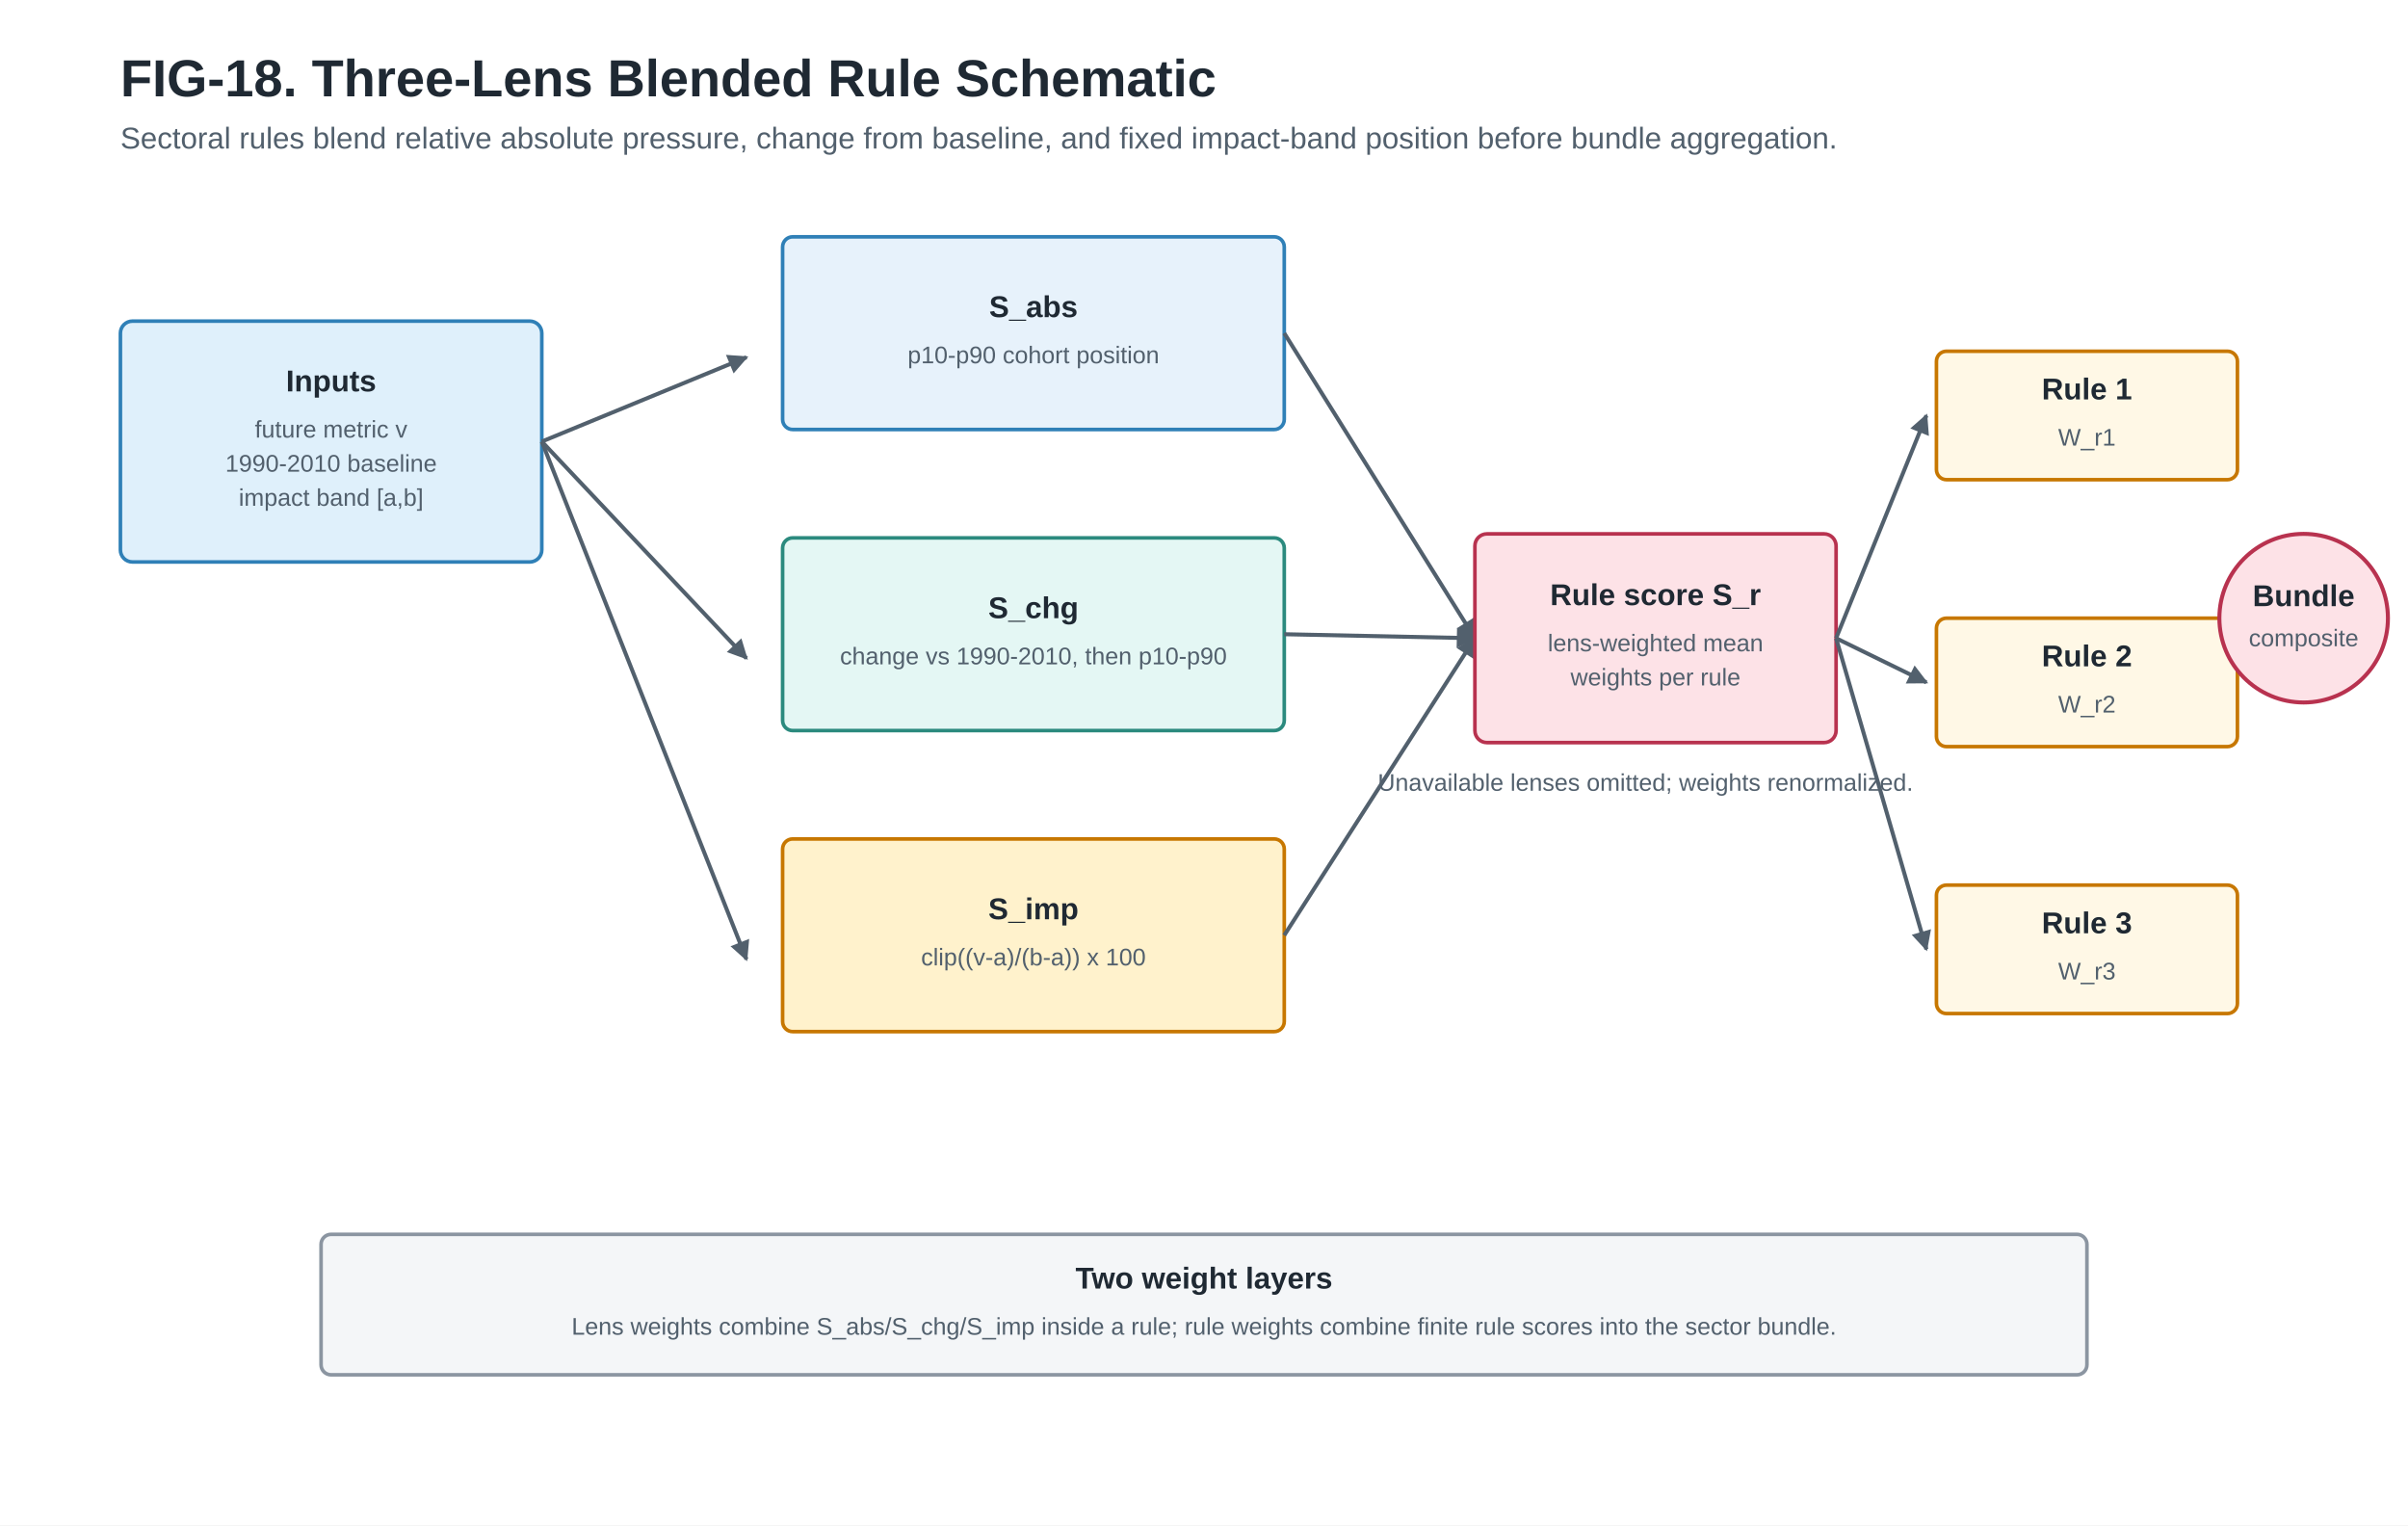
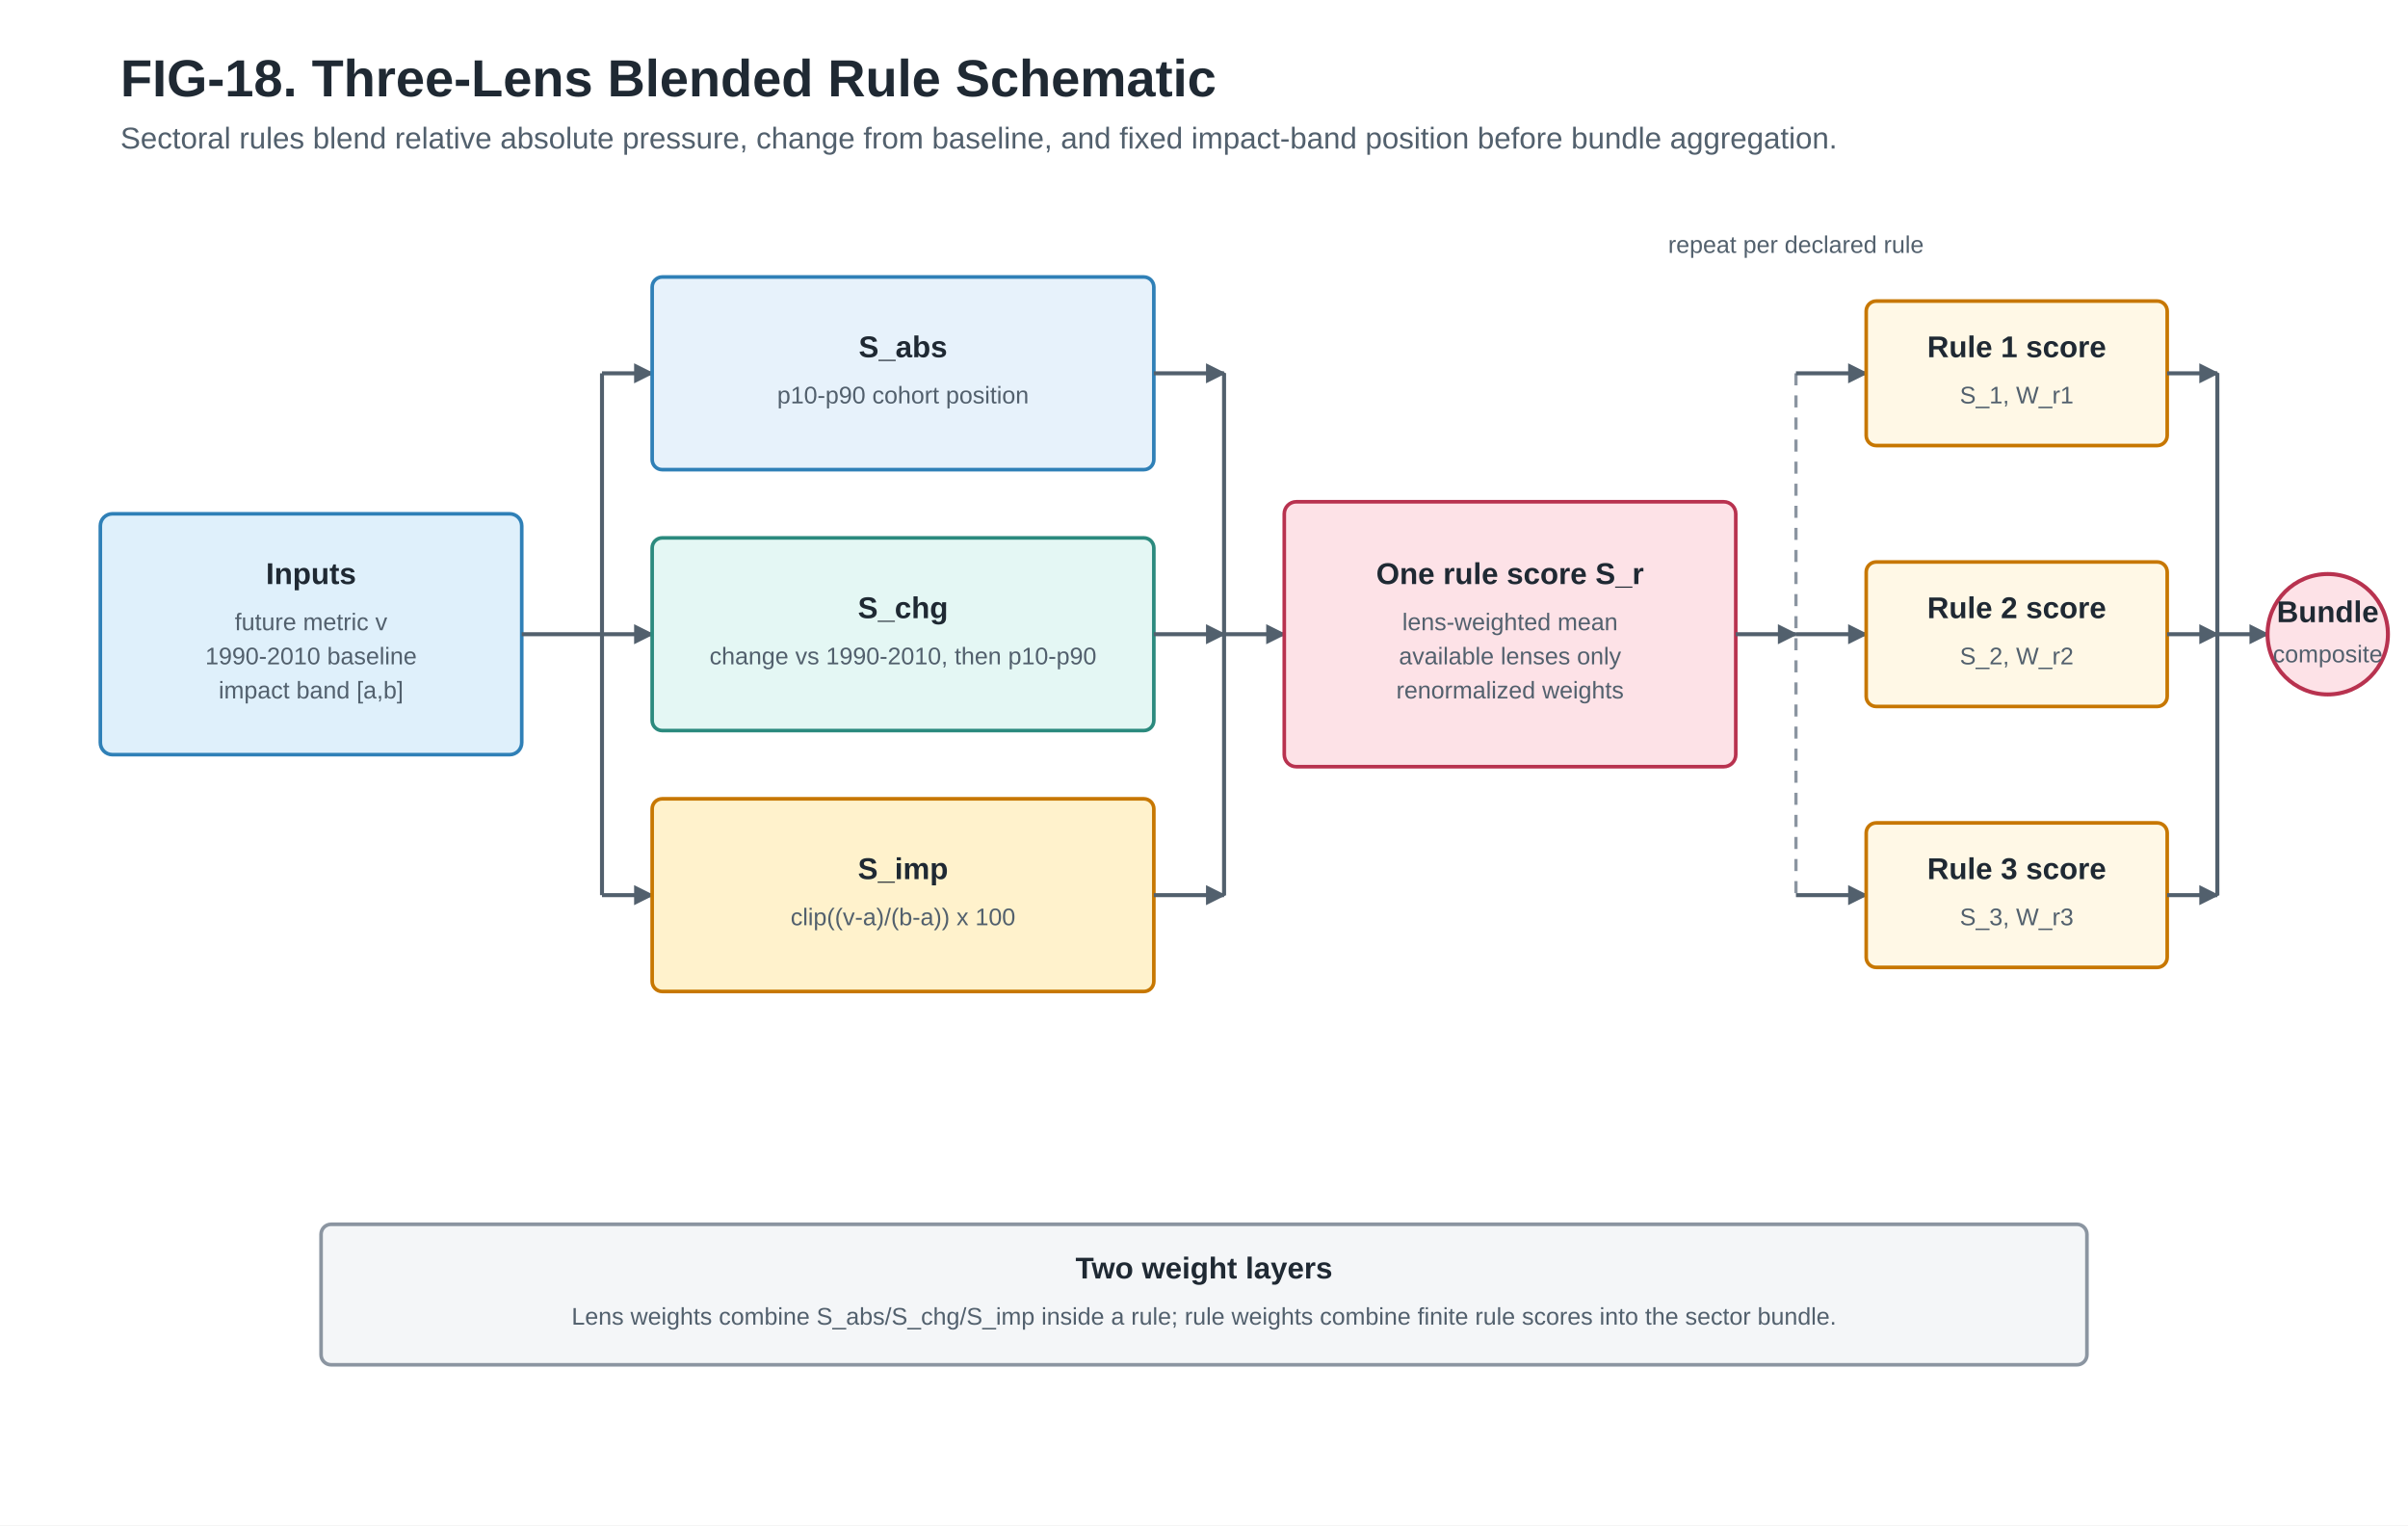
<svg xmlns="http://www.w3.org/2000/svg" width="1200" height="760" viewBox="0 0 1200 760" role="img" aria-labelledby="title desc">
  <style>
text { font-family: Arial, Helvetica, sans-serif; fill: #1f2933; }
.title { font-size: 26px; font-weight: 700; }
.subtitle { font-size: 15px; fill: #52606d; }
.label { font-size: 15px; font-weight: 700; }
.small { font-size: 12px; fill: #52606d; }
.tiny { font-size: 10.5px; fill: #52606d; }
.note { font-size: 12px; fill: #3e4c59; font-style: italic; }
.axis { stroke: #52606d; stroke-width: 1.2; }
.gridline { stroke: #d9e2ec; stroke-width: 1; }
.arrow { stroke: #52606d; stroke-width: 2.0; fill: none; marker-end: url(#arrow); }
</style>
  <defs>
    <marker id="arrow" viewBox="0 0 12 12" refX="10" refY="6" markerWidth="12" markerHeight="12" markerUnits="userSpaceOnUse" orient="auto-start-reverse">
      <path d="M 1 1 L 11 6 L 1 11 z" fill="#52606d" />
    </marker>
  </defs>
  <rect width="1200" height="760" fill="white" />
  <text x="60.0" y="48.0" class="title" text-anchor="start">FIG-18. Three-Lens Blended Rule Schematic</text>
  <text x="60.0" y="74.0" class="subtitle" text-anchor="start">Sectoral rules blend relative absolute pressure, change from baseline, and fixed impact-band position before bundle aggregation.</text>
-   <rect x="60" y="160" width="210" height="120" rx="6" fill="#dff0fb" stroke="#2f80b7" stroke-width="1.8" class="flow-box" />
-   <text x="165.0" y="195.0" class="label" text-anchor="middle" data-box="60,160,210,120">Inputs</text>
-   <text x="165.0" y="218.0" class="small" text-anchor="middle" data-box="60,160,210,120">future metric v</text>
-   <text x="165.0" y="235.0" class="small" text-anchor="middle" data-box="60,160,210,120">1990-2010 baseline</text>
-   <text x="165.0" y="252.0" class="small" text-anchor="middle" data-box="60,160,210,120">impact band [a,b]</text>
-   <path class="arrow" d="M 270.0 220.0 L 372.0 178.0" />
-   <rect x="390" y="118" width="250" height="96" rx="5" fill="#e7f2fb" stroke="#2f80b7" stroke-width="1.8" class="flow-box" />
-   <text x="515.0" y="158.0" class="label" text-anchor="middle" data-box="390,118,250,96">S_abs</text>
-   <text x="515.0" y="181.0" class="small" text-anchor="middle" data-box="390,118,250,96">p10-p90 cohort position</text>
-   <path class="arrow" d="M 640.0 166.0 L 735.0 318.0" />
-   <path class="arrow" d="M 270.0 220.0 L 372.0 328.0" />
-   <rect x="390" y="268" width="250" height="96" rx="5" fill="#e4f7f4" stroke="#2b8a7e" stroke-width="1.8" class="flow-box" />
-   <text x="515.0" y="308.0" class="label" text-anchor="middle" data-box="390,268,250,96">S_chg</text>
-   <text x="515.0" y="331.0" class="small" text-anchor="middle" data-box="390,268,250,96">change vs 1990-2010, then p10-p90</text>
-   <path class="arrow" d="M 640.0 316.0 L 735.0 318.0" />
-   <path class="arrow" d="M 270.0 220.0 L 372.0 478.0" />
-   <rect x="390" y="418" width="250" height="96" rx="5" fill="#fff2cc" stroke="#c77700" stroke-width="1.8" class="flow-box" />
-   <text x="515.0" y="458.0" class="label" text-anchor="middle" data-box="390,418,250,96">S_imp</text>
-   <text x="515.0" y="481.0" class="small" text-anchor="middle" data-box="390,418,250,96">clip((v-a)/(b-a)) x 100</text>
-   <path class="arrow" d="M 640.0 466.0 L 735.0 318.0" />
-   <rect x="735" y="266" width="180" height="104" rx="6" fill="#fde2e7" stroke="#b8324f" stroke-width="1.8" class="flow-box" />
-   <text x="825.0" y="301.5" class="label" text-anchor="middle" data-box="735,266,180,104">Rule score S_r</text>
-   <text x="825.0" y="324.5" class="small" text-anchor="middle" data-box="735,266,180,104">lens-weighted mean</text>
-   <text x="825.0" y="341.5" class="small" text-anchor="middle" data-box="735,266,180,104">weights per rule</text>
-   <text x="820.0" y="394.0" class="small" text-anchor="middle">Unavailable lenses omitted; weights renormalized.</text>
-   <rect x="965" y="175" width="150" height="64" rx="5" fill="#fff8e6" stroke="#c77700" stroke-width="1.8" class="flow-box" />
-   <text x="1040.0" y="199.0" class="label" text-anchor="middle" data-box="965,175,150,64">Rule 1</text>
-   <text x="1040.0" y="222.0" class="small" text-anchor="middle" data-box="965,175,150,64">W_r1</text>
-   <path class="arrow" d="M 915.0 318.0 L 960.0 207.0" />
-   <rect x="965" y="308" width="150" height="64" rx="5" fill="#fff8e6" stroke="#c77700" stroke-width="1.8" class="flow-box" />
-   <text x="1040.0" y="332.0" class="label" text-anchor="middle" data-box="965,308,150,64">Rule 2</text>
-   <text x="1040.0" y="355.0" class="small" text-anchor="middle" data-box="965,308,150,64">W_r2</text>
-   <path class="arrow" d="M 915.0 318.0 L 960.0 340.0" />
-   <rect x="965" y="441" width="150" height="64" rx="5" fill="#fff8e6" stroke="#c77700" stroke-width="1.8" class="flow-box" />
-   <text x="1040.0" y="465.0" class="label" text-anchor="middle" data-box="965,441,150,64">Rule 3</text>
-   <text x="1040.0" y="488.0" class="small" text-anchor="middle" data-box="965,441,150,64">W_r3</text>
-   <path class="arrow" d="M 915.0 318.0 L 960.0 473.0" />
-   <path class="arrow" d="M 1115.0 308.0 L 1168.0 308.0" />
-   <circle cx="1148" cy="308" r="42" fill="#fde2e7" stroke="#b8324f" stroke-width="2" />
-   <text x="1148.0" y="302.0" class="label" text-anchor="middle">Bundle</text>
-   <text x="1148.0" y="322.0" class="small" text-anchor="middle">composite</text>
-   <rect x="160" y="615" width="880" height="70" rx="5" fill="#f4f6f8" stroke="#8b95a1" stroke-width="1.8" class="flow-box" />
-   <text x="600.0" y="642.0" class="label" text-anchor="middle" data-box="160,615,880,70">Two weight layers</text>
-   <text x="600.0" y="665.0" class="small" text-anchor="middle" data-box="160,615,880,70">Lens weights combine S_abs/S_chg/S_imp inside a rule; rule weights combine finite rule scores into the sector bundle.</text>
+   <rect x="50" y="256" width="210" height="120" rx="6" fill="#dff0fb" stroke="#2f80b7" stroke-width="1.8" class="flow-box" />
+   <text x="155.0" y="291.0" class="label" text-anchor="middle" data-box="50,256,210,120">Inputs</text>
+   <text x="155.0" y="314.0" class="small" text-anchor="middle" data-box="50,256,210,120">future metric v</text>
+   <text x="155.0" y="331.0" class="small" text-anchor="middle" data-box="50,256,210,120">1990-2010 baseline</text>
+   <text x="155.0" y="348.0" class="small" text-anchor="middle" data-box="50,256,210,120">impact band [a,b]</text>
+   <line x1="260" y1="316" x2="300" y2="316" stroke="#52606d" stroke-width="2.0" />
+   <line x1="300" y1="186" x2="300" y2="446" stroke="#52606d" stroke-width="2.0" />
+   <path class="arrow" d="M 300.0 186.0 L 325.0 186.0" />
+   <rect x="325" y="138" width="250" height="96" rx="5" fill="#e7f2fb" stroke="#2f80b7" stroke-width="1.8" class="flow-box" />
+   <text x="450.0" y="178.0" class="label" text-anchor="middle" data-box="325,138,250,96">S_abs</text>
+   <text x="450.0" y="201.0" class="small" text-anchor="middle" data-box="325,138,250,96">p10-p90 cohort position</text>
+   <path class="arrow" d="M 575.0 186.0 L 610.0 186.0" />
+   <path class="arrow" d="M 300.0 316.0 L 325.0 316.0" />
+   <rect x="325" y="268" width="250" height="96" rx="5" fill="#e4f7f4" stroke="#2b8a7e" stroke-width="1.8" class="flow-box" />
+   <text x="450.0" y="308.0" class="label" text-anchor="middle" data-box="325,268,250,96">S_chg</text>
+   <text x="450.0" y="331.0" class="small" text-anchor="middle" data-box="325,268,250,96">change vs 1990-2010, then p10-p90</text>
+   <path class="arrow" d="M 575.0 316.0 L 610.0 316.0" />
+   <path class="arrow" d="M 300.0 446.0 L 325.0 446.0" />
+   <rect x="325" y="398" width="250" height="96" rx="5" fill="#fff2cc" stroke="#c77700" stroke-width="1.8" class="flow-box" />
+   <text x="450.0" y="438.0" class="label" text-anchor="middle" data-box="325,398,250,96">S_imp</text>
+   <text x="450.0" y="461.0" class="small" text-anchor="middle" data-box="325,398,250,96">clip((v-a)/(b-a)) x 100</text>
+   <path class="arrow" d="M 575.0 446.0 L 610.0 446.0" />
+   <line x1="610" y1="186" x2="610" y2="446" stroke="#52606d" stroke-width="2.0" />
+   <path class="arrow" d="M 610.0 316.0 L 640.0 316.0" />
+   <rect x="640" y="250" width="225" height="132" rx="6" fill="#fde2e7" stroke="#b8324f" stroke-width="1.8" class="flow-box" />
+   <text x="752.5" y="291.0" class="label" text-anchor="middle" data-box="640,250,225,132">One rule score S_r</text>
+   <text x="752.5" y="314.0" class="small" text-anchor="middle" data-box="640,250,225,132">lens-weighted mean</text>
+   <text x="752.5" y="331.0" class="small" text-anchor="middle" data-box="640,250,225,132">available lenses only</text>
+   <text x="752.5" y="348.0" class="small" text-anchor="middle" data-box="640,250,225,132">renormalized weights</text>
+   <path class="arrow" d="M 865.0 316.0 L 895.0 316.0" />
+   <line x1="895" y1="186" x2="895" y2="446" stroke="#8b95a1" stroke-width="1.6" stroke-dasharray="6 5" />
+   <text x="895.0" y="126.0" class="small" text-anchor="middle">repeat per declared rule</text>
+   <path class="arrow" d="M 895.0 186.0 L 930.0 186.0" />
+   <rect x="930" y="150" width="150" height="72" rx="5" fill="#fff8e6" stroke="#c77700" stroke-width="1.8" class="flow-box" />
+   <text x="1005.0" y="178.0" class="label" text-anchor="middle" data-box="930,150,150,72">Rule 1 score</text>
+   <text x="1005.0" y="201.0" class="small" text-anchor="middle" data-box="930,150,150,72">S_1, W_r1</text>
+   <path class="arrow" d="M 1080.0 186.0 L 1105.0 186.0" />
+   <path class="arrow" d="M 895.0 316.0 L 930.0 316.0" />
+   <rect x="930" y="280" width="150" height="72" rx="5" fill="#fff8e6" stroke="#c77700" stroke-width="1.8" class="flow-box" />
+   <text x="1005.0" y="308.0" class="label" text-anchor="middle" data-box="930,280,150,72">Rule 2 score</text>
+   <text x="1005.0" y="331.0" class="small" text-anchor="middle" data-box="930,280,150,72">S_2, W_r2</text>
+   <path class="arrow" d="M 1080.0 316.0 L 1105.0 316.0" />
+   <path class="arrow" d="M 895.0 446.0 L 930.0 446.0" />
+   <rect x="930" y="410" width="150" height="72" rx="5" fill="#fff8e6" stroke="#c77700" stroke-width="1.8" class="flow-box" />
+   <text x="1005.0" y="438.0" class="label" text-anchor="middle" data-box="930,410,150,72">Rule 3 score</text>
+   <text x="1005.0" y="461.0" class="small" text-anchor="middle" data-box="930,410,150,72">S_3, W_r3</text>
+   <path class="arrow" d="M 1080.0 446.0 L 1105.0 446.0" />
+   <line x1="1105" y1="186" x2="1105" y2="446" stroke="#52606d" stroke-width="2.0" />
+   <path class="arrow" d="M 1105.0 316.0 L 1130.0 316.0" />
+   <circle cx="1160" cy="316" r="30" fill="#fde2e7" stroke="#b8324f" stroke-width="2" />
+   <text x="1160.0" y="310.0" class="label" text-anchor="middle">Bundle</text>
+   <text x="1160.0" y="330.0" class="small" text-anchor="middle">composite</text>
+   <rect x="160" y="610" width="880" height="70" rx="5" fill="#f4f6f8" stroke="#8b95a1" stroke-width="1.8" class="flow-box" />
+   <text x="600.0" y="637.0" class="label" text-anchor="middle" data-box="160,610,880,70">Two weight layers</text>
+   <text x="600.0" y="660.0" class="small" text-anchor="middle" data-box="160,610,880,70">Lens weights combine S_abs/S_chg/S_imp inside a rule; rule weights combine finite rule scores into the sector bundle.</text>
</svg>
